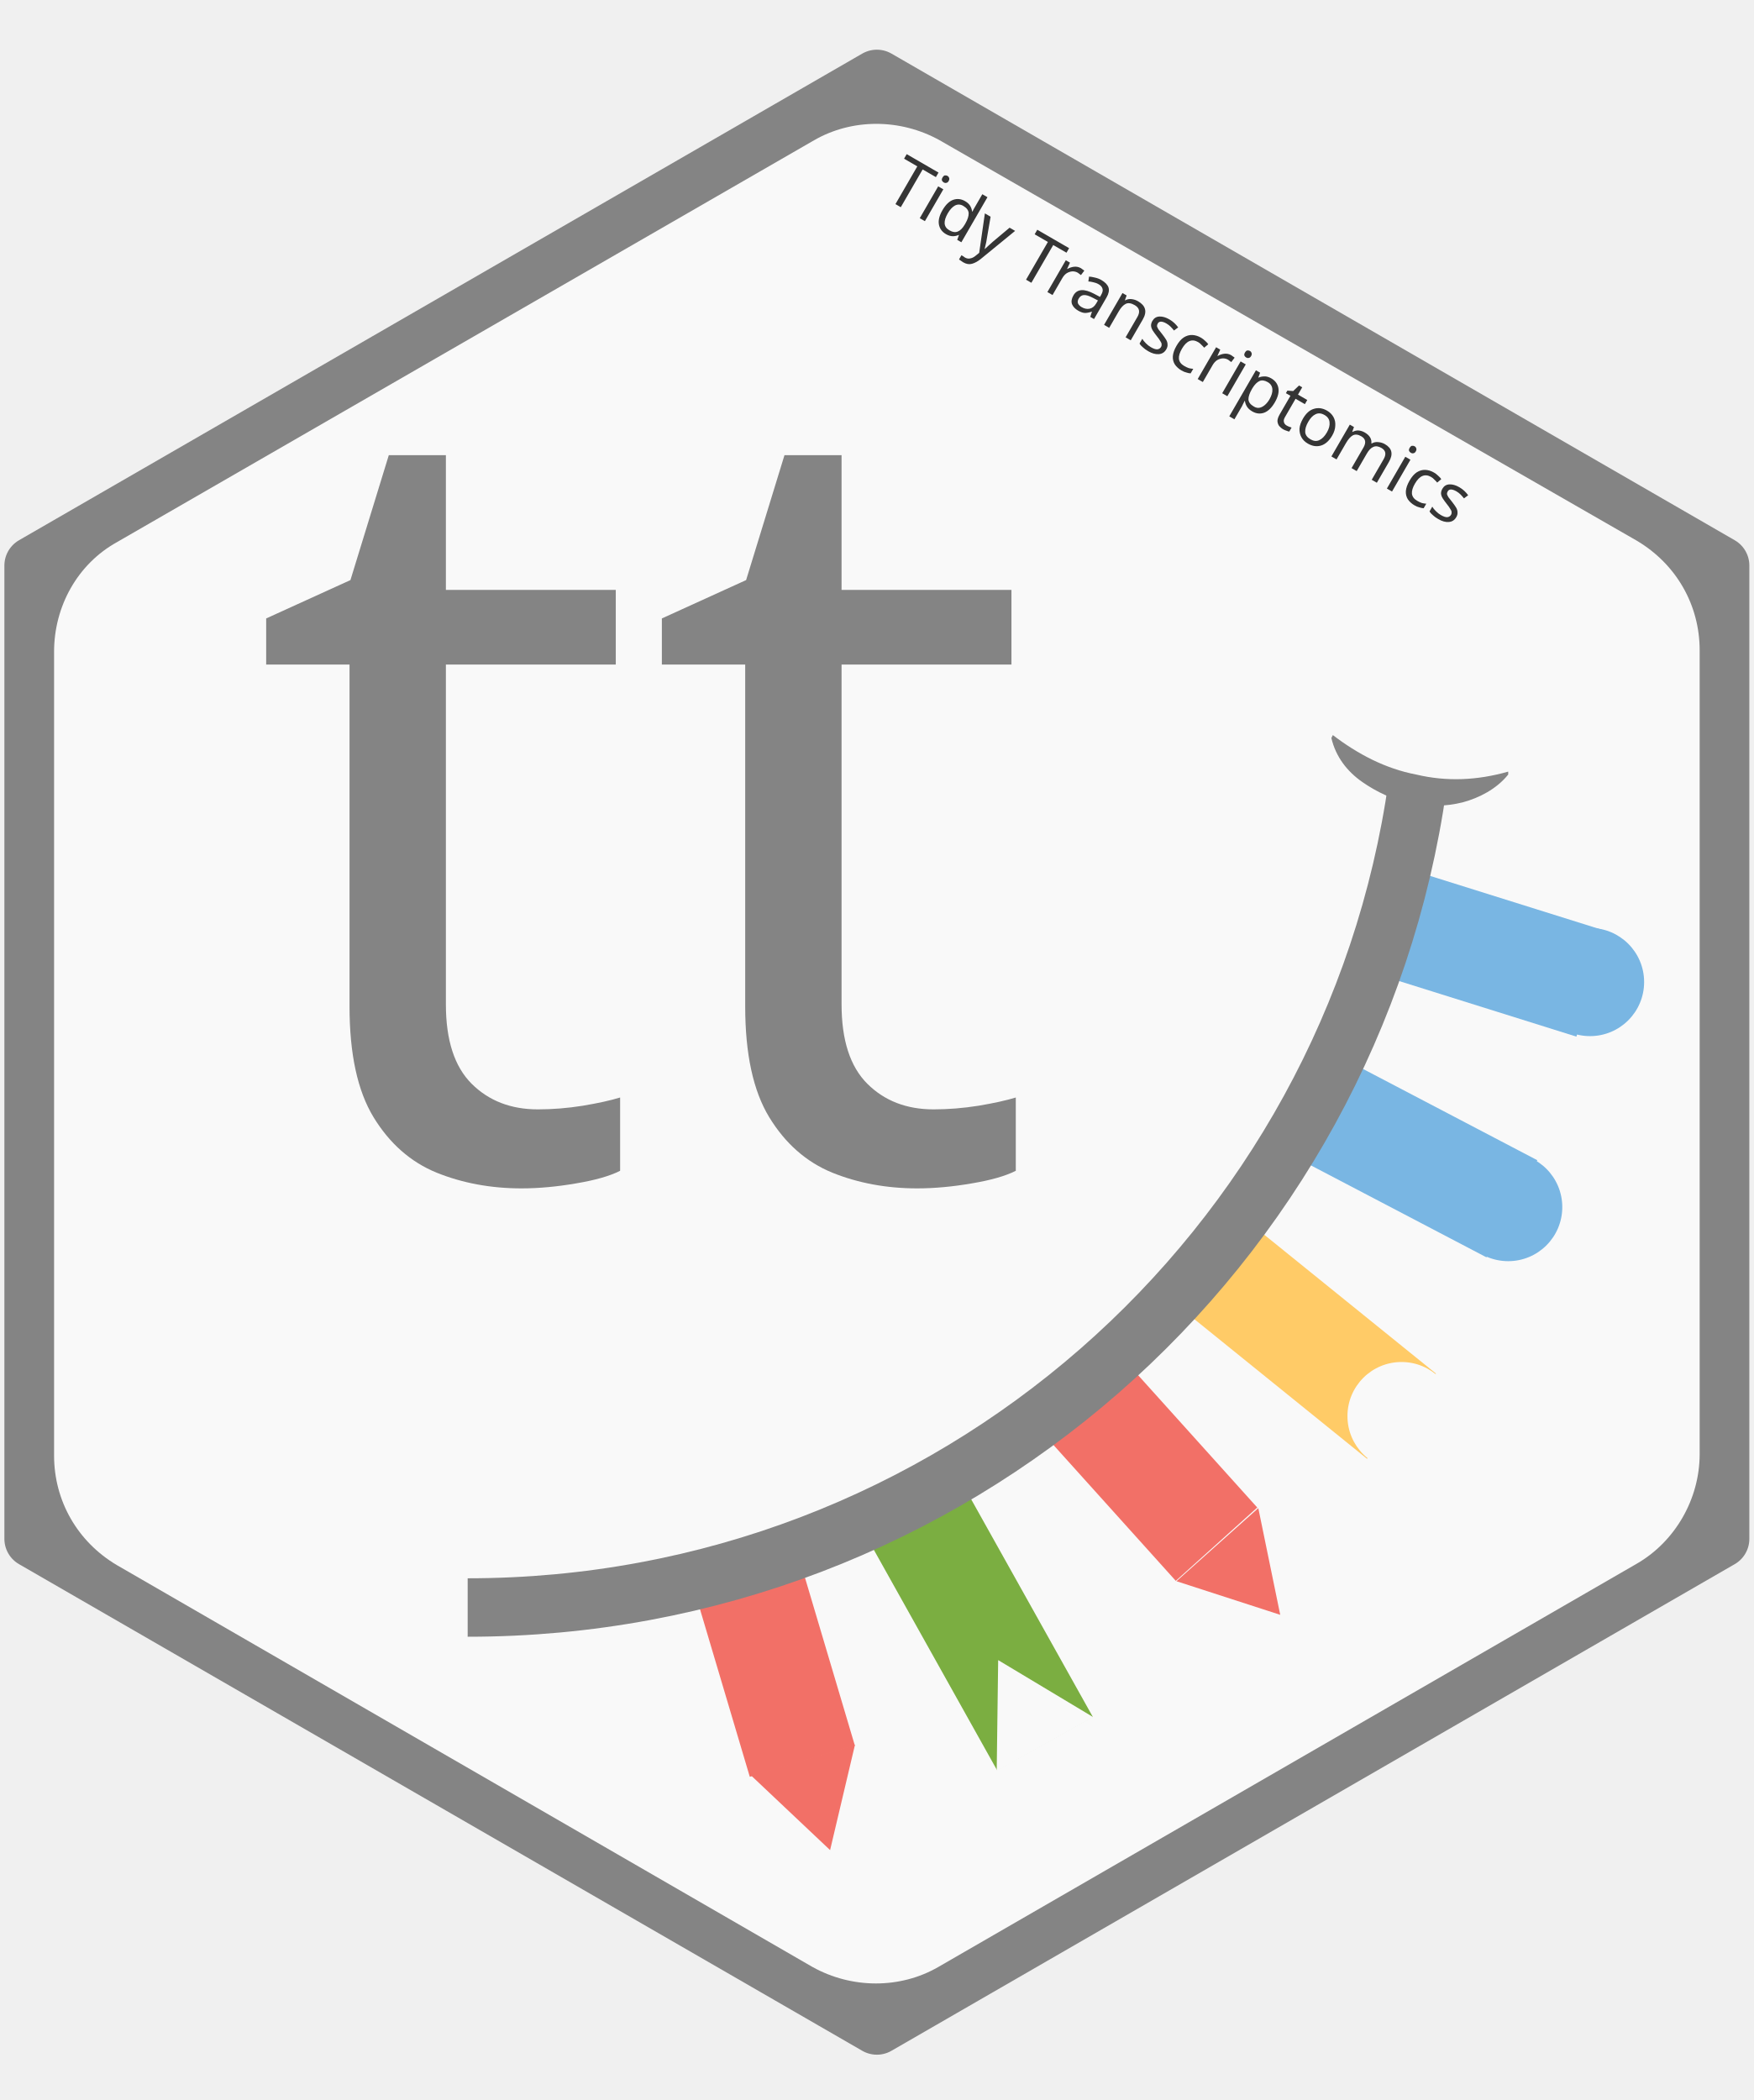
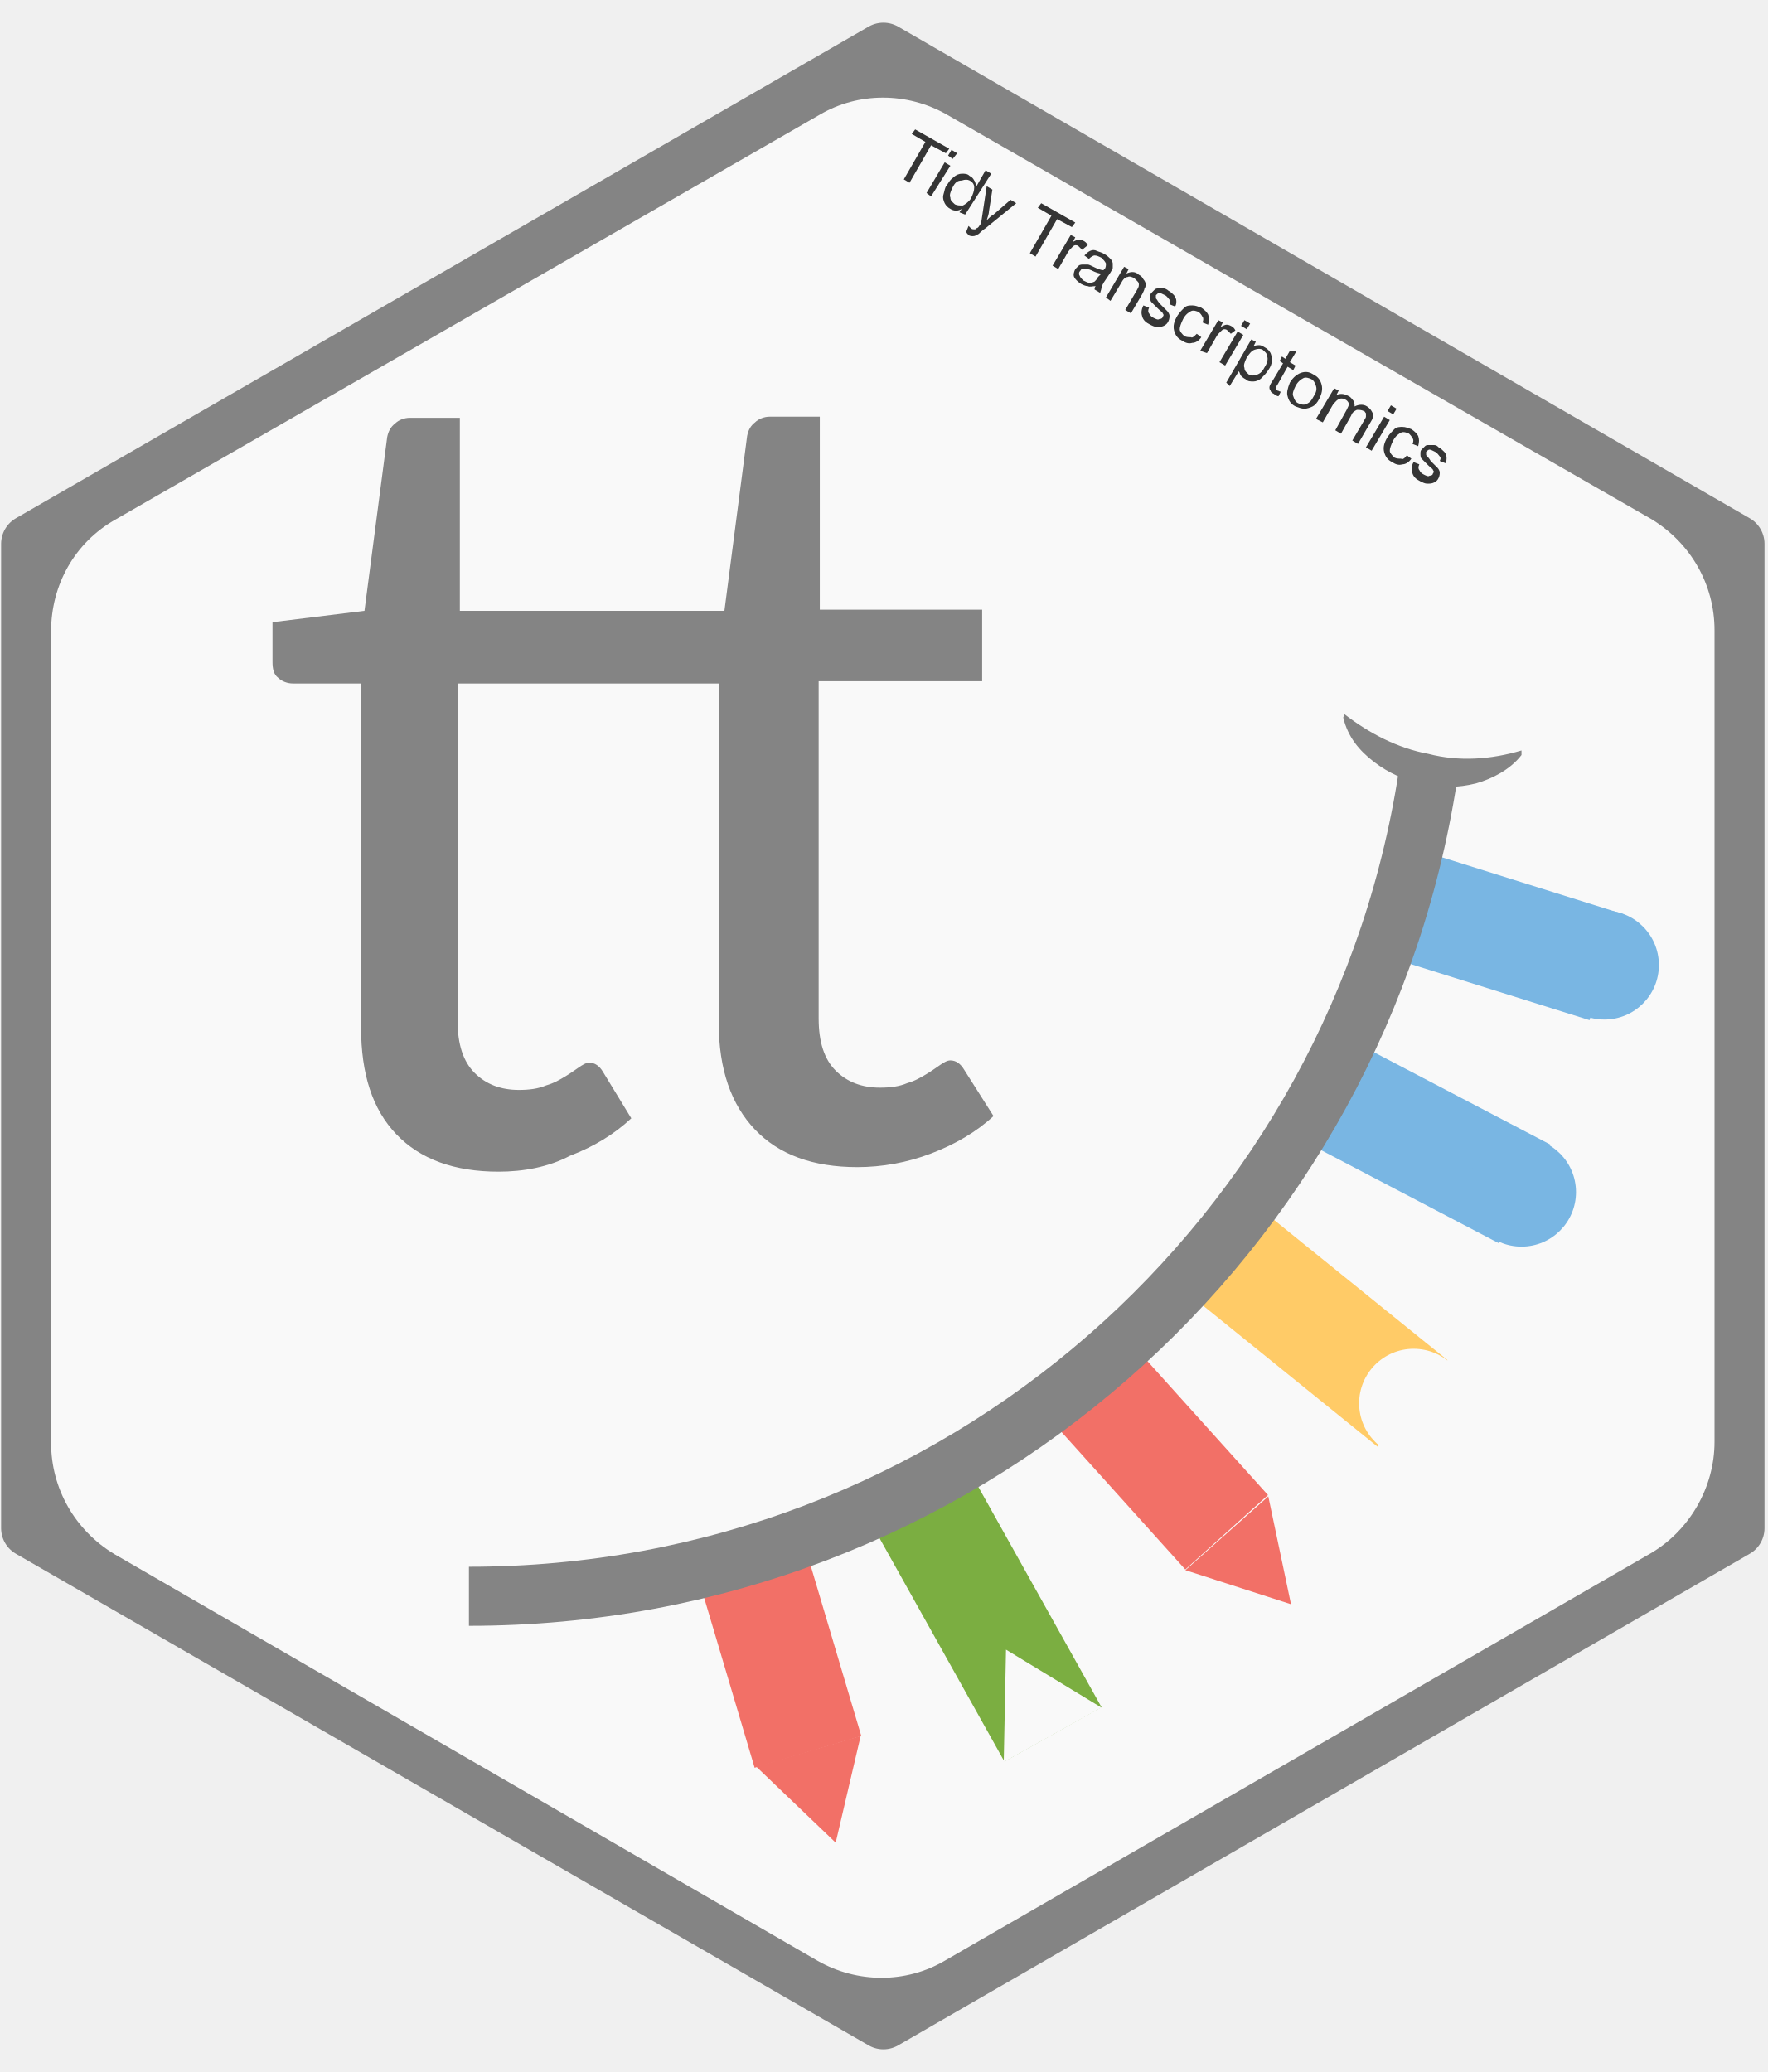
- <svg xmlns="http://www.w3.org/2000/svg" version="1.1" id="Layer_1" x="0px" y="0px" viewBox="0 0 120 143.7" style="enable-background:new 0 0 120 143.7;" xml:space="preserve">
+ <svg xmlns="http://www.w3.org/2000/svg" version="1.1" id="svg2" x="0px" y="0px" viewBox="0 0 155.7 182.5" style="enable-background:new 0 0 155.7 182.5;" xml:space="preserve">
  <style type="text/css">
- 	.st0{display:none;}
- 	.st1{display:inline;}
- 	.st2{fill:none;stroke:#848484;stroke-width:4;stroke-linecap:round;stroke-miterlimit:10;}
- 	.st3{fill:#848484;stroke:#848484;stroke-width:4;stroke-linejoin:round;stroke-miterlimit:10;}
- 	.st4{fill:#B7B7B7;}
- 	.st5{fill:none;}
- 	.st6{fill:none;stroke:#FFFFFF;stroke-width:5;stroke-miterlimit:10;}
- 	.st7{fill:#FFFFFF;}
- 	.st8{fill:#F9F9F9;}
- 	.st9{fill:#848484;}
- 	.st10{font-family:'Lato-Regular';}
- 	.st11{font-size:75px;}
- 	.st12{fill:#79B6E3;}
- 	.st13{fill:#FFCB67;}
- 	.st14{fill:#F27067;}
- 	.st15{fill:#7BAE41;}
- 	.st16{fill:none;stroke:#848484;stroke-width:4;stroke-linejoin:round;stroke-miterlimit:10;}
- 	.st17{fill:#353535;}
- 	.st18{font-family:'MyriadPro-Regular';}
- 	.st19{font-size:4.694px;}
+ 	.st0{fill:#848484;stroke:#848484;stroke-width:5.203;stroke-linejoin:round;stroke-miterlimit:10;}
+ 	.st1{fill:#F9F9F9;}
+ 	.st2{fill:none;}
+ 	.st3{enable-background:new    ;}
+ 	.st4{fill:#848484;}
+ 	.st5{fill:#79B6E3;}
+ 	.st6{fill:#FFCB67;}
+ 	.st7{fill:#F27067;}
+ 	.st8{fill:#7BAE41;}
+ 	.st9{fill:none;stroke:#848484;stroke-width:5.203;stroke-linejoin:round;stroke-miterlimit:10;}
+ 	.st10{fill:#353535;}
</style>
-   <g class="st0">
-     <g class="st1">
-       <path class="st2" d="M26.2-77.9c3.1,3.3,11.6,3.5,15.1,0" />
+   <g>
+     <polygon class="st0" points="152.8,134.6 152.8,47.9 77.8,4.6 2.7,47.9 2.7,134.6 77.8,177.9  " />
+     <path class="st1" d="M151,127V55.5c0-4-2.1-7.7-5.6-9.8L83.4,10.1c-3.5-2-7.8-2-11.2,0L10.1,45.8c-3.5,2-5.6,5.7-5.6,9.8v71.5   c0,4,2.1,7.7,5.6,9.8L72,172.7c3.5,2,7.8,2,11.2,0l62.2-35.9C148.8,134.8,151,131,151,127z" />
+     <rect x="21.8" y="30.4" class="st2" width="72.2" height="76.6" />
+     <g class="st3">
+       <path class="st4" d="M43.9,103.2c-3.9,0-6.9-1.1-9-3.3c-2.1-2.2-3.1-5.3-3.1-9.4V60.2h-6c-0.5,0-1-0.2-1.3-0.5    c-0.4-0.3-0.5-0.8-0.5-1.4v-3.5l8.1-1l2-15.3c0.1-0.5,0.3-0.9,0.7-1.2c0.3-0.3,0.8-0.5,1.3-0.5h4.4v17h23.3l2-15.4    c0.1-0.5,0.3-0.9,0.7-1.2c0.3-0.3,0.8-0.5,1.3-0.5h4.4v17h14.3v6.3H72.1v29.7c0,2.1,0.5,3.6,1.5,4.6s2.3,1.5,3.9,1.5    c0.9,0,1.7-0.1,2.4-0.4c0.7-0.2,1.2-0.5,1.7-0.8c0.5-0.3,0.9-0.6,1.2-0.8c0.3-0.2,0.6-0.4,0.9-0.4c0.5,0,0.9,0.3,1.2,0.8l2.6,4.1    c-1.5,1.4-3.4,2.5-5.5,3.3c-2.1,0.8-4.3,1.2-6.5,1.2c-3.9,0-6.9-1.1-9-3.3c-2.1-2.2-3.2-5.3-3.2-9.4V60.2h-23v29.7    c0,2.1,0.5,3.6,1.5,4.6c1,1,2.3,1.5,3.9,1.5c0.9,0,1.7-0.1,2.4-0.4c0.7-0.2,1.2-0.5,1.7-0.8c0.5-0.3,0.9-0.6,1.2-0.8    c0.3-0.2,0.6-0.4,0.9-0.4c0.5,0,0.9,0.3,1.2,0.8l2.5,4.1c-1.5,1.4-3.3,2.5-5.4,3.3C48.3,102.8,46.1,103.2,43.9,103.2z" />
    </g>
-     <g class="st1">
-       <path class="st2" d="M50.8-77.9c3.1,3.3,11.6,3.5,15.2,0" />
+     <g>
+       <g>
+         <rect x="121.5" y="92.1" transform="matrix(0.4639 -0.8859 0.8859 0.4639 -21.7439 166.1433)" class="st5" width="9.8" height="17.8" />
+         <circle class="st5" cx="134" cy="105" r="4.8" />
+       </g>
+       <g>
+         <rect x="128.1" y="73.6" transform="matrix(0.2991 -0.9542 0.9542 0.2991 14.4655 184.7497)" class="st5" width="9.8" height="17.8" />
+         <circle class="st5" cx="141.3" cy="85" r="4.8" />
+       </g>
+       <g>
+         <rect x="110.9" y="105.5" transform="matrix(0.6287 -0.7776 0.7776 0.6287 -47.7018 133.3713)" class="st6" width="9.8" height="22.2" />
+         <circle class="st1" cx="124.5" cy="123.6" r="4.8" />
+       </g>
+       <g>
+         <rect x="96.9" y="118.7" transform="matrix(0.7432 -0.6691 0.6691 0.7432 -59.5605 100.9607)" class="st7" width="9.8" height="18.7" />
+         <polygon class="st7" points="113.7,141.3 111.7,131.8 104.4,138.3    " />
+       </g>
+       <g>
+         <rect x="63.6" y="136" transform="matrix(0.9586 -0.2848 0.2848 0.9586 -38.5638 25.5194)" class="st7" width="9.8" height="18.7" />
+         <polygon class="st7" points="73.6,162.3 75.8,152.9 66.6,155.6    " />
+       </g>
+       <g>
+         <rect x="81.9" y="130" transform="matrix(0.8729 -0.488 0.488 0.8729 -58.3331 60.4281)" class="st8" width="9.8" height="24.3" />
+         <polygon class="st1" points="88.6,145.3 88.4,155.2 97,150.4    " />
+       </g>
+       <path class="st9" d="M125.9,67.4c-5.9,41.5-41.5,73.2-84.6,73.2" />
+       <g>
+         <path class="st4" d="M134,66.5c-1,1.3-2.6,2.1-4,2.5c-1.6,0.4-3.1,0.4-4.7,0.1c-1.6-0.4-3-1-4.3-2s-2.3-2.2-2.7-3.9l0.1-0.3     c2.2,1.7,4.7,3,7.4,3.5c2.7,0.7,5.5,0.5,8.2-0.3V66.5z" />
+       </g>
+     </g>
+     <g class="st3">
+       <path class="st10" d="M79.6,15.8l1.9-3.3l-1.2-0.7l0.3-0.4l3,1.7l-0.3,0.4L82,12.8l-1.9,3.3L79.6,15.8z" />
+       <path class="st10" d="M81.6,17l1.6-2.7l0.5,0.3L82,17.3L81.6,17z M83.5,13.7l0.3-0.5l0.5,0.3L83.9,14L83.5,13.7z" />
+       <path class="st10" d="M84.5,18.7l0.2-0.3c-0.3,0.2-0.7,0.2-1,0c-0.2-0.1-0.4-0.3-0.5-0.5c-0.1-0.2-0.2-0.5-0.1-0.8    s0.1-0.6,0.3-0.8c0.2-0.3,0.3-0.5,0.6-0.7c0.2-0.2,0.5-0.3,0.7-0.3c0.3,0,0.5,0,0.7,0.2c0.2,0.1,0.3,0.2,0.4,0.4    c0.1,0.1,0.1,0.3,0.2,0.5l0.8-1.4l0.5,0.3L85,18.9L84.5,18.7z M83.9,16.5c-0.2,0.4-0.3,0.7-0.2,0.9c0,0.3,0.2,0.4,0.4,0.6    c0.2,0.1,0.4,0.1,0.7,0.1c0.2-0.1,0.5-0.3,0.7-0.6c0.2-0.4,0.3-0.7,0.3-1s-0.2-0.5-0.4-0.6c-0.2-0.1-0.4-0.1-0.7,0    C84.3,15.9,84.1,16.1,83.9,16.5z" />
+       <path class="st10" d="M85.1,20.4l0.2-0.5c0.1,0.1,0.2,0.2,0.2,0.2c0.1,0.1,0.2,0.1,0.3,0.1c0.1,0,0.2,0,0.2-0.1    c0.1,0,0.2-0.1,0.3-0.3c0,0,0.1-0.1,0.1-0.1l0.5-3.3l0.5,0.3l-0.3,1.9c0,0.2-0.1,0.5-0.2,0.8c0.2-0.2,0.4-0.4,0.6-0.5l1.5-1.3    l0.5,0.3l-2.7,2.2c-0.3,0.2-0.5,0.4-0.6,0.5c-0.2,0.1-0.3,0.2-0.5,0.2c-0.1,0-0.3,0-0.4-0.1C85.2,20.6,85.1,20.5,85.1,20.4z" />
+       <path class="st10" d="M90.7,22.3l1.9-3.3l-1.2-0.7l0.3-0.4l3,1.7L94.4,20l-1.3-0.7l-1.9,3.3L90.7,22.3z" />
+       <path class="st10" d="M92.7,23.4l1.6-2.7l0.4,0.2l-0.2,0.4c0.2-0.1,0.4-0.2,0.5-0.2c0.1,0,0.2,0,0.4,0.1c0.2,0.1,0.3,0.2,0.4,0.4    L95.3,22c-0.1-0.1-0.2-0.2-0.3-0.3c-0.1-0.1-0.2-0.1-0.3-0.1c-0.1,0-0.2,0.1-0.3,0.2c-0.1,0.1-0.3,0.3-0.4,0.5l-0.8,1.4L92.7,23.4    z" />
+       <path class="st10" d="M96.5,25.2c-0.3,0-0.5,0.1-0.7,0c-0.2,0-0.4-0.1-0.6-0.2c-0.3-0.2-0.5-0.4-0.6-0.6c-0.1-0.2,0-0.5,0.1-0.7    c0.1-0.1,0.2-0.2,0.3-0.3c0.1-0.1,0.3-0.1,0.4-0.1c0.1,0,0.3,0,0.4,0c0.1,0,0.3,0.1,0.5,0.2c0.4,0.2,0.7,0.3,0.9,0.3    c0-0.1,0.1-0.1,0.1-0.1c0.1-0.2,0.1-0.3,0.1-0.5c-0.1-0.2-0.2-0.3-0.4-0.5c-0.2-0.1-0.4-0.2-0.6-0.2c-0.1,0-0.3,0.1-0.5,0.3    l-0.4-0.3c0.2-0.2,0.3-0.3,0.5-0.4c0.2-0.1,0.4-0.1,0.6,0s0.4,0.1,0.7,0.3c0.2,0.1,0.4,0.3,0.5,0.4c0.1,0.1,0.2,0.3,0.2,0.4    s0,0.3,0,0.4c0,0.1-0.1,0.2-0.2,0.4l-0.4,0.6c-0.3,0.4-0.4,0.7-0.4,0.8c0,0.1-0.1,0.3-0.1,0.4l-0.5-0.3    C96.4,25.4,96.4,25.3,96.5,25.2z M97,24.1c-0.2,0-0.5-0.1-0.9-0.3c-0.2-0.1-0.4-0.1-0.5-0.1c-0.1,0-0.2,0-0.3,0    c-0.1,0-0.1,0.1-0.2,0.2c-0.1,0.1-0.1,0.3,0,0.4c0,0.1,0.2,0.3,0.3,0.4c0.2,0.1,0.4,0.2,0.5,0.2c0.2,0,0.3,0,0.5-0.1    c0.1-0.1,0.2-0.2,0.3-0.4L97,24.1z" />
+       <path class="st10" d="M97.4,26.2l1.6-2.7l0.4,0.2l-0.2,0.4c0.4-0.2,0.8-0.2,1.1,0.1c0.2,0.1,0.3,0.2,0.4,0.4    c0.1,0.1,0.2,0.3,0.2,0.4c0,0.1,0,0.3-0.1,0.4c0,0.1-0.1,0.3-0.2,0.5l-1,1.7l-0.5-0.3l1-1.7c0.1-0.2,0.2-0.3,0.2-0.5    c0-0.1,0-0.2-0.1-0.3s-0.2-0.2-0.3-0.3c-0.2-0.1-0.4-0.2-0.6-0.1c-0.2,0-0.4,0.2-0.6,0.6l-0.9,1.5L97.4,26.2z" />
+       <path class="st10" d="M100.7,26.9l0.5,0.2c-0.1,0.2-0.1,0.4,0,0.5c0.1,0.2,0.2,0.3,0.4,0.4s0.4,0.2,0.5,0.1c0.2,0,0.3-0.1,0.3-0.2    c0.1-0.1,0.1-0.2,0-0.3c0-0.1-0.2-0.2-0.4-0.4c-0.3-0.3-0.5-0.5-0.6-0.6s-0.1-0.3-0.1-0.4c0-0.2,0-0.3,0.1-0.4    c0.1-0.1,0.2-0.2,0.3-0.3c0.1-0.1,0.2-0.1,0.4-0.1c0.1,0,0.2,0,0.4,0c0.1,0,0.3,0.1,0.4,0.2c0.2,0.1,0.4,0.3,0.5,0.4    c0.1,0.2,0.2,0.3,0.2,0.5c0,0.2,0,0.3-0.1,0.5l-0.5-0.2c0.1-0.2,0.1-0.3,0-0.4c-0.1-0.1-0.2-0.3-0.4-0.4c-0.2-0.1-0.4-0.2-0.5-0.2    c-0.1,0-0.2,0.1-0.3,0.2c0,0.1,0,0.1,0,0.2c0,0.1,0,0.1,0.1,0.2c0,0,0.1,0.2,0.3,0.4c0.3,0.3,0.5,0.5,0.6,0.6    c0.1,0.1,0.2,0.3,0.2,0.4c0,0.1,0,0.3-0.1,0.5c-0.1,0.2-0.2,0.3-0.4,0.4c-0.2,0.1-0.4,0.1-0.6,0.1c-0.2,0-0.4-0.1-0.6-0.2    c-0.4-0.2-0.6-0.4-0.7-0.7C100.5,27.6,100.5,27.3,100.7,26.9z" />
+       <path class="st10" d="M105.4,29.4l0.4,0.3c-0.2,0.3-0.5,0.5-0.8,0.5c-0.3,0.1-0.6,0-0.9-0.2c-0.4-0.2-0.6-0.5-0.7-0.9    c-0.1-0.4,0-0.8,0.3-1.3c0.2-0.3,0.4-0.5,0.6-0.7c0.2-0.2,0.5-0.2,0.7-0.2c0.3,0,0.5,0.1,0.8,0.2c0.3,0.2,0.5,0.4,0.6,0.6    c0.1,0.3,0.1,0.5,0,0.9l-0.5-0.2c0.1-0.2,0.1-0.4,0-0.5c-0.1-0.2-0.2-0.3-0.3-0.4c-0.2-0.1-0.5-0.2-0.7-0.1    c-0.2,0.1-0.5,0.3-0.7,0.7c-0.2,0.4-0.3,0.7-0.3,0.9s0.2,0.4,0.4,0.6c0.2,0.1,0.4,0.1,0.6,0.1C105,29.8,105.2,29.6,105.4,29.4z" />
+       <path class="st10" d="M105.7,30.9l1.6-2.7l0.4,0.2l-0.2,0.4c0.2-0.1,0.4-0.2,0.5-0.2c0.1,0,0.2,0,0.4,0.1c0.2,0.1,0.3,0.2,0.4,0.4    l-0.4,0.3c-0.1-0.1-0.2-0.2-0.3-0.3c-0.1-0.1-0.2-0.1-0.3-0.1c-0.1,0-0.2,0.1-0.3,0.2c-0.1,0.1-0.3,0.3-0.4,0.5l-0.8,1.4    L105.7,30.9z" />
+       <path class="st10" d="M107.4,31.9l1.6-2.7l0.5,0.3l-1.6,2.7L107.4,31.9z M109.3,28.7l0.3-0.5l0.5,0.3l-0.3,0.5L109.3,28.7z" />
+       <path class="st10" d="M108,33.7l2.2-3.8l0.4,0.2l-0.2,0.4c0.2-0.1,0.4-0.1,0.5-0.1c0.2,0,0.3,0.1,0.5,0.2c0.2,0.1,0.4,0.3,0.5,0.5    c0.1,0.2,0.1,0.5,0.1,0.7c0,0.3-0.1,0.5-0.3,0.8c-0.2,0.3-0.4,0.5-0.6,0.7s-0.5,0.3-0.7,0.3c-0.3,0-0.5,0-0.7-0.2    c-0.2-0.1-0.3-0.2-0.4-0.3c-0.1-0.1-0.1-0.3-0.2-0.4l-0.8,1.3L108,33.7z M109.8,31.5c-0.2,0.4-0.3,0.7-0.2,0.9    c0,0.3,0.2,0.4,0.4,0.6c0.2,0.1,0.4,0.1,0.7,0s0.5-0.3,0.7-0.7c0.2-0.3,0.3-0.7,0.2-0.9c0-0.3-0.2-0.4-0.4-0.6    c-0.2-0.1-0.4-0.1-0.7,0S110,31.2,109.8,31.5z" />
+       <path class="st10" d="M112.8,34.5l-0.2,0.4c-0.1,0-0.3-0.1-0.4-0.2c-0.2-0.1-0.3-0.2-0.3-0.3c-0.1-0.1-0.1-0.2-0.1-0.3    c0-0.1,0.1-0.3,0.3-0.6L113,32l-0.3-0.2l0.2-0.4l0.3,0.2l0.4-0.7l0.6,0l-0.6,1l0.5,0.3l-0.2,0.4l-0.5-0.3l-0.9,1.6    c-0.1,0.1-0.1,0.2-0.1,0.3s0,0.1,0,0.1c0,0,0.1,0.1,0.1,0.1C112.6,34.4,112.7,34.5,112.8,34.5z" />
+       <path class="st10" d="M113.6,33.7c0.3-0.5,0.7-0.8,1.1-0.9c0.4-0.1,0.7,0,1,0.2c0.4,0.2,0.6,0.5,0.7,0.9c0.1,0.4,0,0.8-0.2,1.2    c-0.2,0.4-0.4,0.6-0.6,0.7c-0.2,0.1-0.5,0.2-0.7,0.2c-0.3,0-0.5-0.1-0.8-0.2c-0.4-0.2-0.6-0.5-0.7-0.9    C113.3,34.6,113.4,34.2,113.6,33.7z M114.1,34c-0.2,0.4-0.3,0.7-0.2,0.9c0.1,0.3,0.2,0.5,0.4,0.6c0.2,0.1,0.5,0.2,0.7,0.1    c0.3-0.1,0.5-0.3,0.7-0.7c0.2-0.3,0.3-0.6,0.2-0.9c-0.1-0.3-0.2-0.5-0.4-0.6c-0.2-0.1-0.5-0.2-0.7-0.1S114.3,33.6,114.1,34z" />
+       <path class="st10" d="M115.9,36.9l1.6-2.7l0.4,0.2l-0.2,0.4c0.2-0.1,0.3-0.1,0.5-0.1c0.2,0,0.4,0.1,0.6,0.2    c0.2,0.1,0.3,0.3,0.4,0.4c0.1,0.2,0.1,0.3,0.1,0.5c0.4-0.2,0.8-0.2,1.1,0c0.3,0.2,0.4,0.4,0.5,0.6s0,0.5-0.2,0.8l-1.1,1.9    l-0.5-0.3l1-1.7c0.1-0.2,0.2-0.3,0.2-0.4c0-0.1,0-0.2,0-0.3c-0.1-0.1-0.1-0.2-0.2-0.2c-0.2-0.1-0.4-0.1-0.6-0.1    c-0.2,0.1-0.4,0.2-0.5,0.5l-0.9,1.6l-0.5-0.3l1-1.8c0.1-0.2,0.2-0.4,0.2-0.5c0-0.1-0.1-0.3-0.3-0.4c-0.1-0.1-0.3-0.1-0.4-0.1    s-0.3,0.1-0.4,0.2c-0.1,0.1-0.3,0.3-0.4,0.5l-0.8,1.4L115.9,36.9z" />
+       <path class="st10" d="M120.3,39.4l1.6-2.7l0.5,0.3l-1.6,2.7L120.3,39.4z M122.2,36.2l0.3-0.5l0.5,0.3l-0.3,0.5L122.2,36.2z" />
+       <path class="st10" d="M123.9,40.1l0.4,0.3c-0.2,0.3-0.5,0.5-0.8,0.5c-0.3,0.1-0.6,0-0.9-0.2c-0.4-0.2-0.6-0.5-0.7-0.9    c-0.1-0.4,0-0.8,0.3-1.3c0.2-0.3,0.4-0.5,0.6-0.7c0.2-0.2,0.5-0.2,0.7-0.2c0.3,0,0.5,0.1,0.8,0.2c0.3,0.2,0.5,0.4,0.6,0.6    c0.1,0.3,0.1,0.5,0,0.9l-0.5-0.2c0.1-0.2,0.1-0.4,0-0.5c-0.1-0.2-0.2-0.3-0.3-0.4c-0.2-0.1-0.5-0.2-0.7-0.1    c-0.2,0.1-0.5,0.3-0.7,0.7c-0.2,0.4-0.3,0.7-0.3,0.9s0.2,0.4,0.4,0.6c0.2,0.1,0.4,0.1,0.6,0.1C123.5,40.5,123.7,40.4,123.9,40.1z" />
+       <path class="st10" d="M124.5,40.7l0.5,0.2c-0.1,0.2-0.1,0.4,0,0.5c0.1,0.2,0.2,0.3,0.4,0.4c0.2,0.1,0.4,0.2,0.5,0.1    c0.2,0,0.3-0.1,0.3-0.2c0.1-0.1,0.1-0.2,0-0.3c0-0.1-0.2-0.2-0.4-0.4c-0.3-0.3-0.5-0.5-0.6-0.6c-0.1-0.1-0.1-0.3-0.1-0.4    c0-0.2,0-0.3,0.1-0.4c0.1-0.1,0.2-0.2,0.3-0.3c0.1-0.1,0.2-0.1,0.4-0.1c0.1,0,0.2,0,0.4,0s0.3,0.1,0.4,0.2    c0.2,0.1,0.4,0.3,0.5,0.4s0.2,0.3,0.2,0.5c0,0.2,0,0.3-0.1,0.5l-0.5-0.2c0.1-0.2,0.1-0.3,0-0.4c-0.1-0.1-0.2-0.3-0.4-0.4    c-0.2-0.1-0.4-0.2-0.5-0.2s-0.2,0.1-0.3,0.2c0,0.1,0,0.1,0,0.2c0,0.1,0,0.1,0.1,0.2c0,0,0.2,0.2,0.3,0.4c0.3,0.3,0.5,0.5,0.6,0.6    c0.1,0.1,0.2,0.3,0.2,0.4s0,0.3-0.1,0.5c-0.1,0.2-0.2,0.3-0.4,0.4c-0.2,0.1-0.4,0.1-0.6,0.1c-0.2,0-0.4-0.1-0.6-0.2    c-0.4-0.2-0.6-0.4-0.7-0.7S124.3,41,124.5,40.7z" />
    </g>
  </g>
  <g>
-     <polygon class="st3" points="117.7,-51.8 117.7,-118.4 60,-151.7 2.3,-118.4 2.3,-51.8 60,-18.5  " />
-     <path class="st4" d="M116.3-57.6v-55c0-3.1-1.6-5.9-4.3-7.5l-47.6-27.5c-2.7-1.5-6-1.5-8.6,0L8-120.1c-2.7,1.5-4.3,4.4-4.3,7.5v55   c0,3.1,1.6,5.9,4.3,7.5l47.6,27.5c2.7,1.5,6,1.5,8.6,0L112-50.1C114.6-51.7,116.3-54.5,116.3-57.6z" />
-     <rect x="17" y="-131.9" class="st5" width="55.5" height="58.9" />
-     <text transform="matrix(1 0 0 1 17.0101 -76.5677)" class="st7 st10 st11">tt</text>
+     <polygon class="st0" points="321.9,134.6 321.9,47.9 246.8,4.6 171.7,47.9 171.7,134.6 246.8,177.9  " />
+     <path class="st1" d="M320,127V55.5c0-4-2.1-7.7-5.6-9.8l-62.1-35.6c-3.5-2-7.8-2-11.2,0l-62.1,35.8c-3.5,2-5.6,5.7-5.6,9.8v71.5   c0,4,2.1,7.7,5.6,9.8l61.9,35.8c3.5,2,7.8,2,11.2,0l62.2-35.9C317.8,134.8,320,131,320,127z" />
+     <rect x="190.9" y="30.4" class="st2" width="72.2" height="76.6" />
+     <text transform="matrix(1 0 0 1 190.8689 102.3789)" class="st4" style="font-family:'Lato-Regular'; font-size:97.563px;">tt</text>
    <g>
-       <path class="st6" d="M97.7-112.8c0,36.3-29.4,65.7-65.7,65.7" />
      <g>
-         <rect x="94.1" y="-84.2" transform="matrix(0.4639 -0.8859 0.8859 0.4639 120.9379 45.2126)" class="st7" width="7.5" height="13.7" />
-         <circle class="st7" cx="103.6" cy="-74.3" r="3.7" />
+         <rect x="290.5" y="92.1" transform="matrix(0.4639 -0.8859 0.8859 0.4639 68.8693 315.8776)" class="st5" width="9.8" height="17.8" />
+         <circle class="st5" cx="303" cy="105" r="4.8" />
      </g>
      <g>
-         <rect x="98.7" y="-98.7" transform="matrix(0.2991 -0.9542 0.9542 0.2991 159.491 33.4131)" class="st7" width="7.5" height="13.7" />
-         <circle class="st7" cx="108.8" cy="-89.9" r="3.7" />
+         <rect x="297.1" y="73.6" transform="matrix(0.2991 -0.9542 0.9542 0.2991 132.9315 346.0331)" class="st5" width="9.8" height="17.8" />
+         <circle class="st5" cx="310.3" cy="85" r="4.8" />
      </g>
      <g>
-         <rect x="85.5" y="-74.2" transform="matrix(0.6287 -0.7776 0.7776 0.6287 84.1431 45.0336)" class="st7" width="7.5" height="17.1" />
-         <circle class="st4" cx="95.9" cy="-60.2" r="3.7" />
+         <rect x="280" y="105.5" transform="matrix(0.6287 -0.7776 0.7776 0.6287 15.0518 264.8071)" class="st6" width="9.8" height="22.2" />
+         <circle class="st1" cx="293.5" cy="123.6" r="4.8" />
      </g>
      <g>
-         <rect x="74.7" y="-64" transform="matrix(0.7432 -0.6691 0.6691 0.7432 58.1468 37.9083)" class="st7" width="7.5" height="14.4" />
-         <polygon class="st7" points="87.6,-46.6 86.1,-53.9 80.5,-48.9    " />
+         <rect x="265.9" y="118.7" transform="matrix(0.7432 -0.6691 0.6691 0.7432 -16.1532 214.0505)" class="st7" width="9.8" height="18.7" />
+         <polygon class="st7" points="282.7,141.3 280.7,131.8 273.5,138.3    " />
      </g>
      <g>
-         <rect x="49.1" y="-50.7" transform="matrix(0.9586 -0.2848 0.2848 0.9586 14.5853 13.2597)" class="st7" width="7.5" height="14.4" />
-         <polygon class="st7" points="56.8,-30.5 58.5,-37.7 51.4,-35.6    " />
+         <rect x="232.6" y="136" transform="matrix(0.9586 -0.2848 0.2848 0.9586 -31.5643 73.6561)" class="st7" width="9.8" height="18.7" />
+         <polygon class="st7" points="242.6,162.3 244.8,152.9 235.6,155.6    " />
      </g>
      <g>
-         <rect x="63.2" y="-55.3" transform="matrix(0.8729 -0.488 0.488 0.8729 30.9342 26.8154)" class="st7" width="7.5" height="18.7" />
-         <polygon class="st4" points="68.4,-43.5 68.3,-36 74.8,-39.6    " />
+         <rect x="250.9" y="130" transform="matrix(0.8729 -0.488 0.488 0.8729 -36.8432 142.9064)" class="st8" width="9.8" height="24.3" />
+         <polygon class="st1" points="257.6,145.3 257.5,155.2 266,150.4    " />
+       </g>
+       <path class="st9" d="M294.9,67.4c-5.9,41.5-41.5,73.2-84.6,73.2" />
+       <g>
+         <path class="st4" d="M303,66.5c-1,1.3-2.6,2.1-4,2.5c-1.6,0.4-3.1,0.4-4.7,0.1c-1.6-0.4-3-1-4.3-2s-2.3-2.2-2.7-3.9l0.1-0.3     c2.2,1.7,4.7,3,7.4,3.5c2.7,0.7,5.5,0.5,8.2-0.3V66.5z" />
      </g>
    </g>
-     <text transform="matrix(0.8655 0.501 -0.501 0.8655 60.3255 -143.7181)" class="st17 st18 st19">Tidy Transcriptomics</text>
-   </g>
-   <g>
-     <polygon class="st3" points="117.7,105.3 117.7,38.7 60,5.4 2.3,38.7 2.3,105.3 60,138.6  " />
-     <path class="st8" d="M116.3,99.5v-55c0-3.1-1.6-5.9-4.3-7.5L64.3,9.6c-2.7-1.5-6-1.5-8.6,0L8,37.1c-2.7,1.5-4.3,4.4-4.3,7.5v55   c0,3.1,1.6,5.9,4.3,7.5l47.6,27.5c2.7,1.5,6,1.5,8.6,0L112,107C114.6,105.5,116.3,102.6,116.3,99.5z" />
-     <rect x="17" y="25.2" class="st5" width="55.5" height="58.9" />
-     <text transform="matrix(1 0 0 1 17.0101 80.5692)" class="st9 st10 st11">tt</text>
-     <g>
-       <g>
-         <rect x="93.7" y="72.7" transform="matrix(0.4639 -0.8859 0.8859 0.4639 -18.2976 128.9641)" class="st12" width="7.5" height="13.7" />
-         <circle class="st12" cx="103.2" cy="82.6" r="3.7" />
-       </g>
-       <g>
-         <rect x="98.7" y="58.4" transform="matrix(0.2991 -0.9542 0.9542 0.2991 9.5479 143.5493)" class="st12" width="7.5" height="13.7" />
-         <circle class="st12" cx="108.8" cy="67.2" r="3.7" />
-       </g>
-       <g>
-         <rect x="85.5" y="83" transform="matrix(0.6287 -0.7776 0.7776 0.6287 -38.0511 103.3748)" class="st13" width="7.5" height="17.1" />
-         <circle class="st8" cx="95.9" cy="96.9" r="3.7" />
-       </g>
-       <g>
-         <rect x="74.7" y="93.1" transform="matrix(0.7432 -0.6691 0.6691 0.7432 -46.9913 78.2635)" class="st14" width="7.5" height="14.4" />
-         <polygon class="st14" points="87.6,110.5 86.1,103.2 80.5,108.2    " />
-       </g>
-       <g>
-         <rect x="49.1" y="106.4" transform="matrix(0.9586 -0.2848 0.2848 0.9586 -30.1667 19.767)" class="st14" width="7.5" height="14.4" />
-         <polygon class="st14" points="56.8,126.6 58.5,119.4 51.4,121.5    " />
-       </g>
-       <g>
-         <rect x="63.2" y="101.8" transform="matrix(0.8729 -0.488 0.488 0.8729 -45.7448 46.7943)" class="st15" width="7.5" height="18.7" />
-         <polygon class="st8" points="68.3,113.6 68.2,121.2 74.8,117.5    " />
-       </g>
-       <path class="st16" d="M97,53.7C92.5,85.6,65.1,110,32,110" />
-       <g>
-         <path class="st9" d="M103.2,53c-0.8,1-2,1.6-3.1,1.9c-1.2,0.3-2.4,0.3-3.6,0.1c-1.2-0.3-2.3-0.8-3.3-1.5c-1-0.7-1.8-1.7-2.1-3     l0.1-0.2c1.7,1.3,3.6,2.3,5.7,2.7c2.1,0.5,4.2,0.4,6.3-0.2L103.2,53z" />
-       </g>
-     </g>
-     <text transform="matrix(0.8655 0.501 -0.501 0.8655 60.3255 13.4187)" class="st17 st18 st19">Tidy Transcriptomics</text>
+     <text transform="matrix(0.8655 0.501 -0.501 0.8655 247.2162 15.0286)" class="st10" style="font-family:'ArialMT'; font-size:6.107px;">Tidy Transcriptomics</text>
  </g>
</svg>
